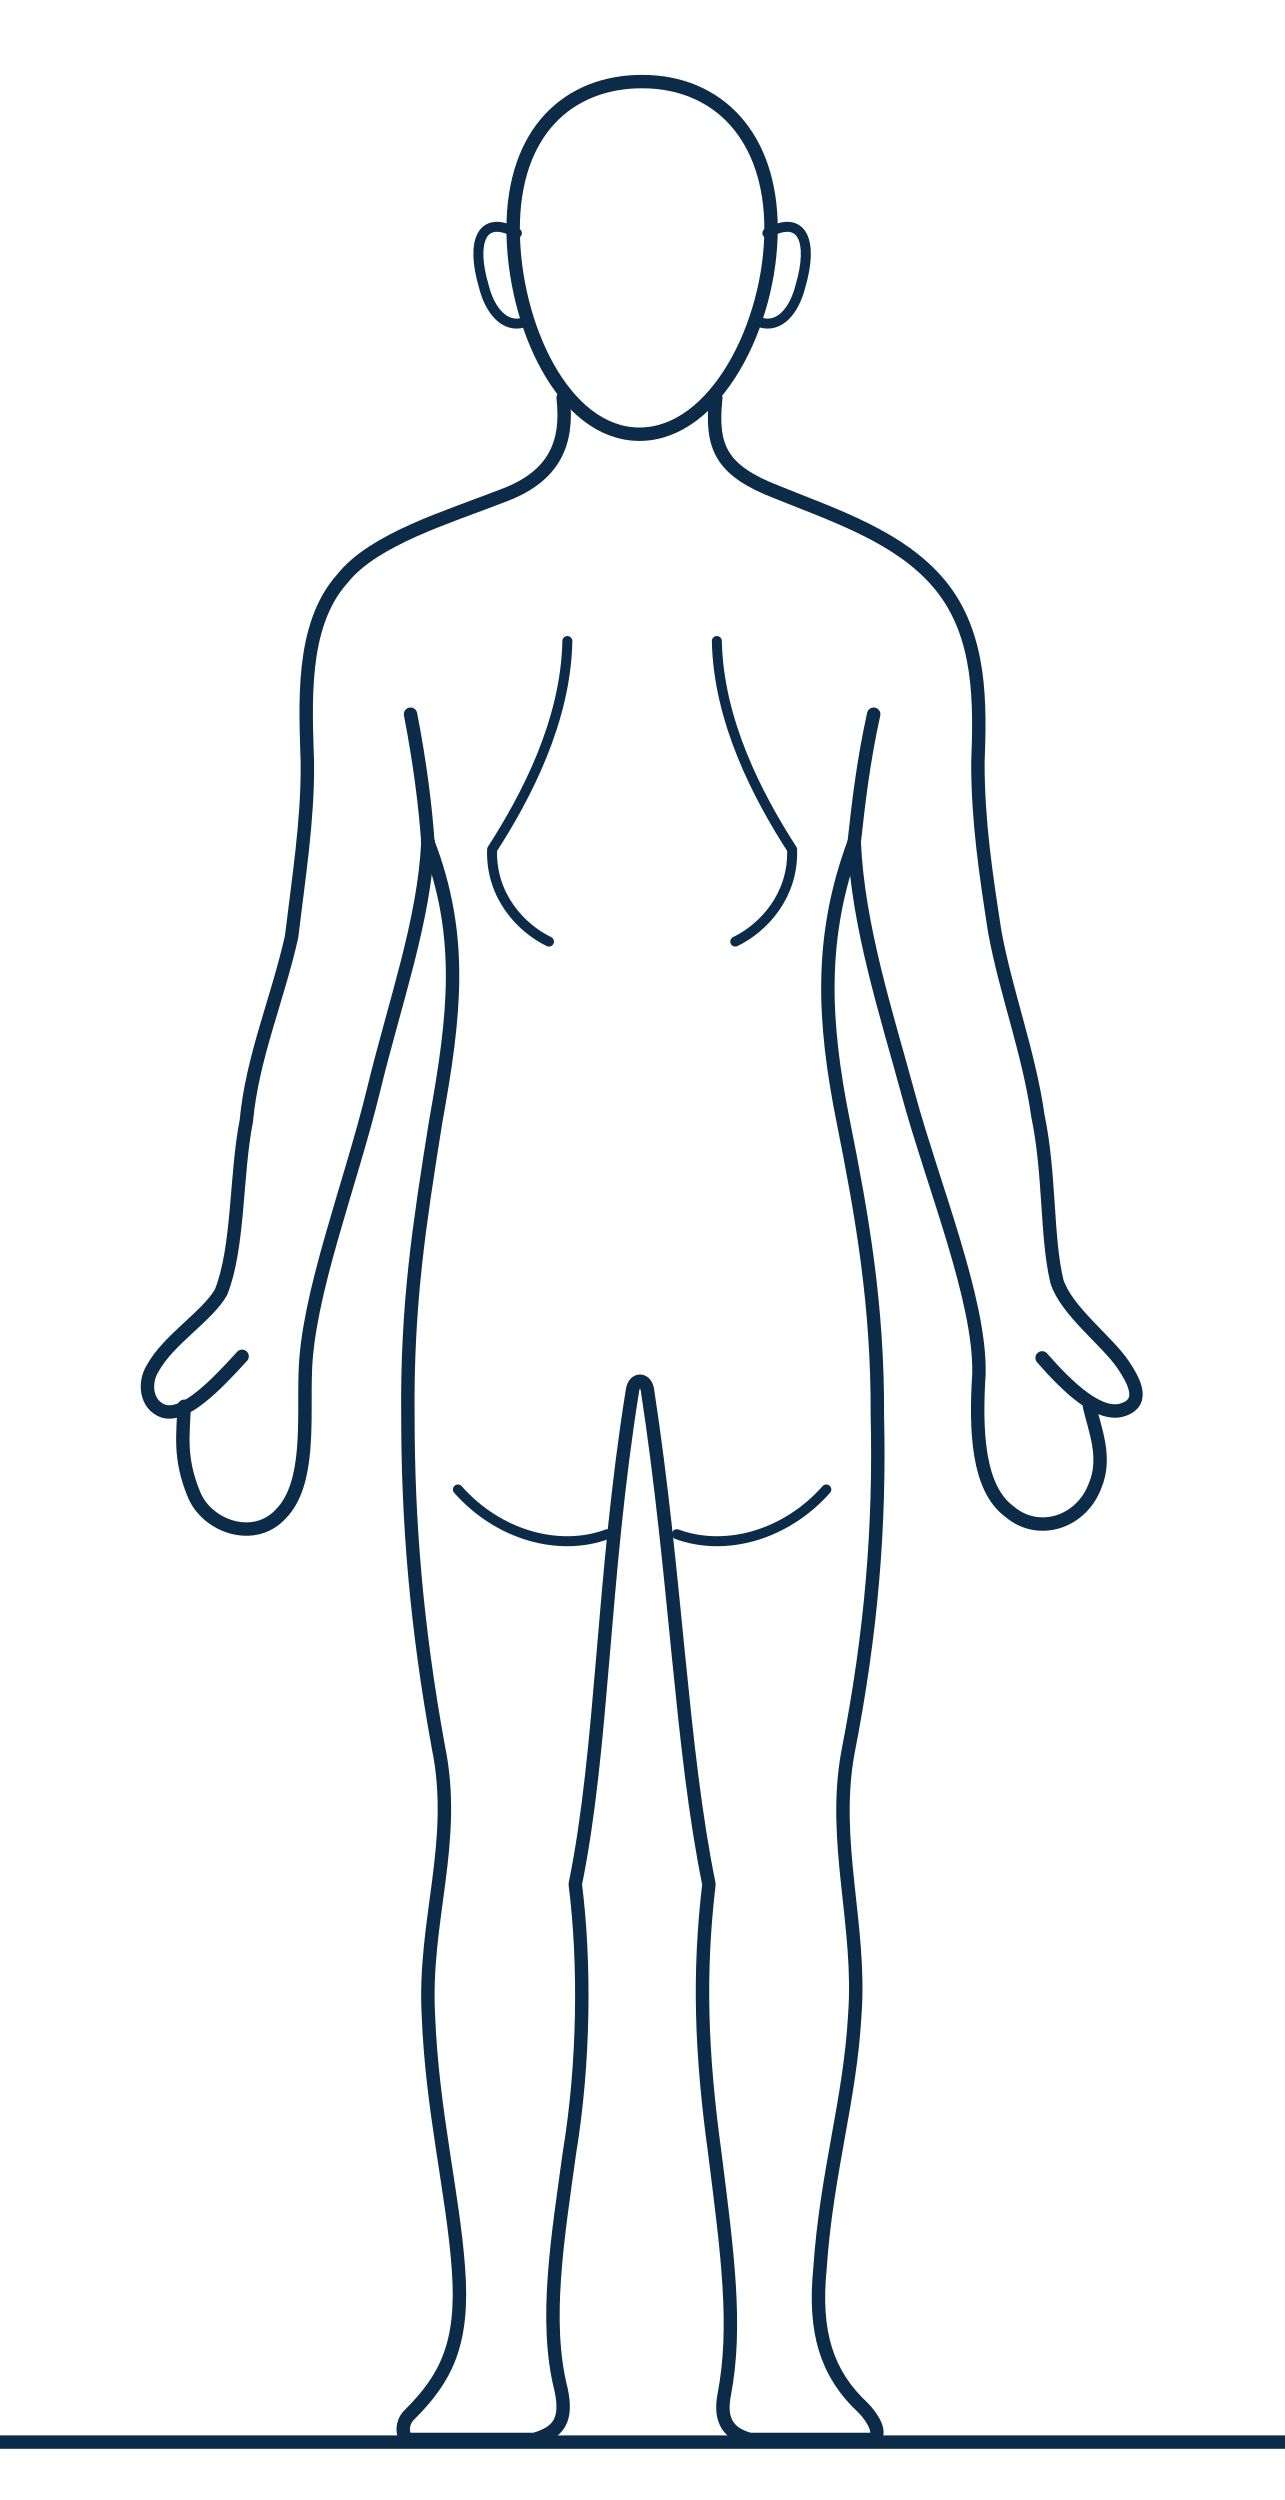
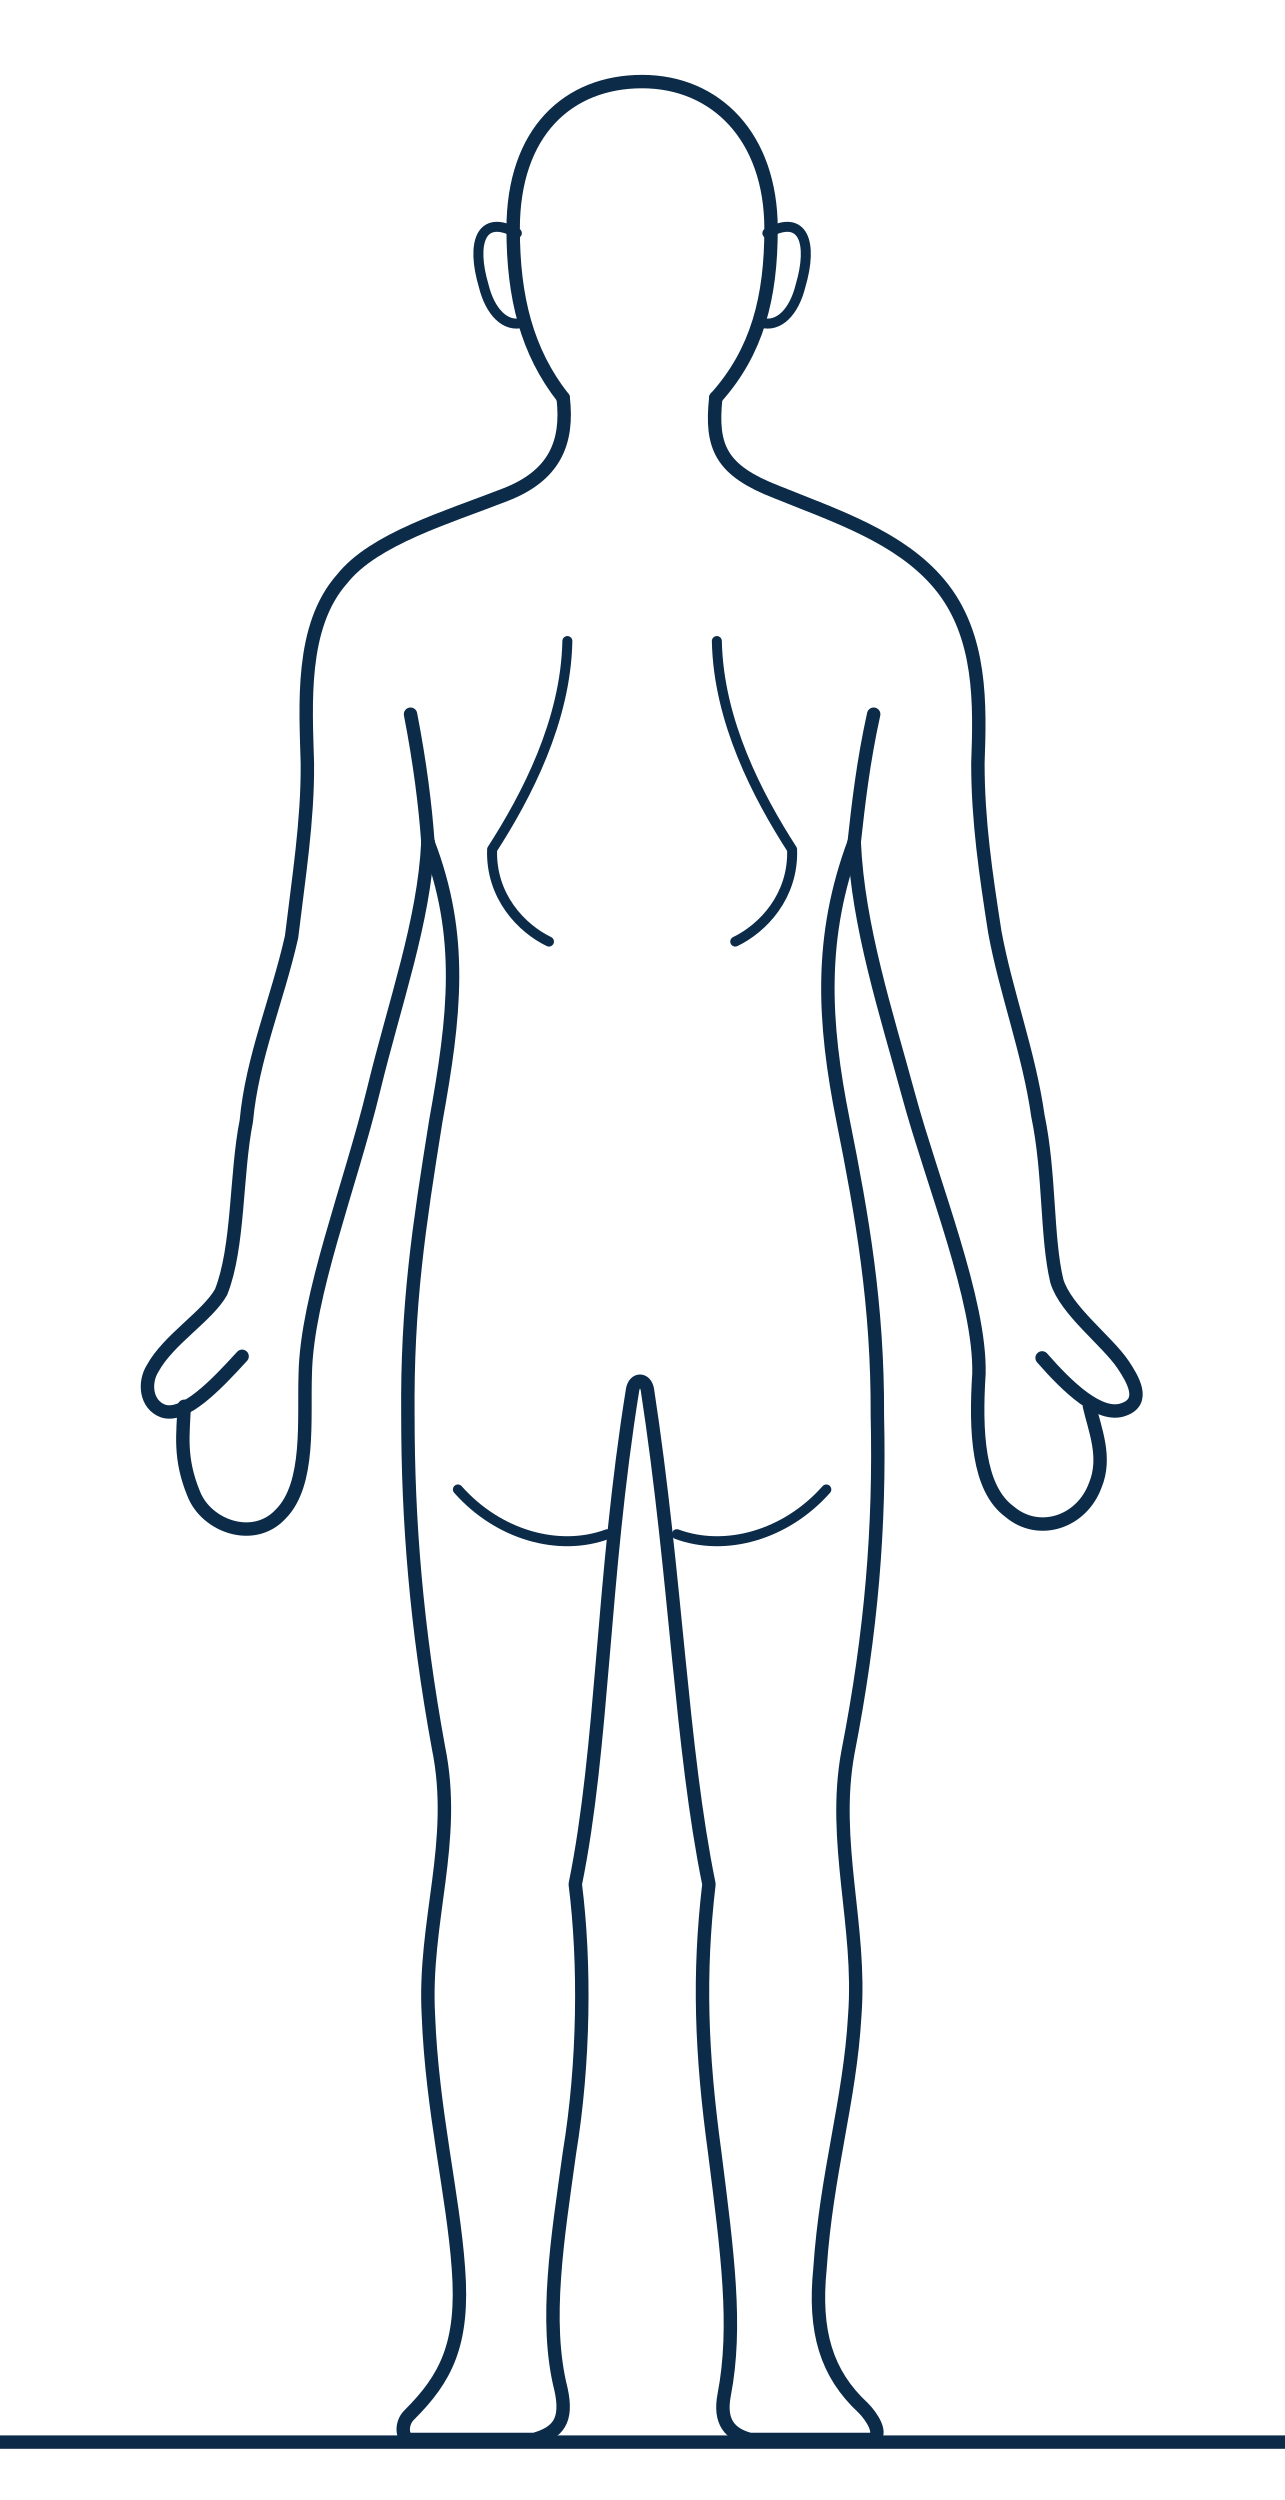
<svg xmlns="http://www.w3.org/2000/svg" width="244" height="475" viewBox="390 40 244 475" role="img" aria-labelledby="title desc" preserveAspectRatio="xMidYMid meet">
  <g id="body" fill="none" stroke="#0B2B49" stroke-width="2.55" stroke-linecap="round" stroke-linejoin="round">
-     <path id="head" d="M512 55.5 C498 55.5 487.5 65 487.5 83.5 C487.5 101.5 497 122.5 511.5 122.5 C526 122.5 536.5 101.5 536.5 83.5 C536.5 66 526.5 55.5 512 55.5 Z" />
+     <path id="head" d="M497 115.6 C490.1 106.8 487.5 96.5 487.5 83.5   C487.5 65 498 55.5 512 55.5 C526 55.5 536.5 66 536.5 83.5   C536.5 96.5 533.9 106.8 526 115.6" />
    <path id="left-outer" d="M497 115.6 C498 124.2 495.3 130.4 486 134 C475 138.3 461 142.4 455 150 C447 159 448.1 174 448.4 185 C448.5 196 446.7 207 445.4 218 C442.7 230 437.9 241 436.8 253 C434.8 263 435.4 277 432 285.5 C429.4 290.1 422 294.5 419 300 C417.3 302.7 417.7 306.9 421 308.1 C425 309.4 430.9 303.3 436 297.7" />
    <path id="left-hand" d="M425 307.2 C424.8 312.4 424 317 426.8 323.8 C429.2 330 438.2 333.2 443.3 327.7 C449 322 447.7 309.8 448 301 C448.3 286.2 456.5 265.5 461 247 C465 230.5 470.6 215 471.3 200" />
    <path id="left-inner-arm" d="M468 175.7 C469.8 185 470.8 193 471.3 200" />
    <path id="left-body-leg" d="M471.3 200 C478.2 218 476.4 233 472.8 253 C469.6 273 467.3 288 467.5 309 C467.5 329 469.1 349 473.3 372 C477 390 470.4 405 471.4 423 C472.1 441 476.1 457 477.1 471 C478.2 485.5 474.6 492 467.8 498.8 C466.1 500.4 466.4 503.2 467.6 503.5" />
    <path id="left-inner-leg" d="M467.6 503.5 L491.5 503.5 C496 502.2 497.9 500 496.6 494 C493.3 481 496 465 498.2 449 C501 432 501.2 413 499.3 398 C504.6 372 504.4 340 510.2 304 C510.6 301.9 512.6 301.9 513 304 C518.5 340 519.4 372 524.7 398 C522.7 415 523.2 430 525.8 449 C528.2 468 530.1 482 527.6 495 C526.6 500.2 528.7 502.5 532.5 503.5 L555.8 503.5" />
    <path id="right-body-leg" d="M555.8 503.5 C557.8 502.5 555.7 499.2 554 497.5 C547 491 544.6 483 545.8 471 C547 453 551.5 439 552.4 423 C553.7 406 548 390 551.1 373 C555.6 350 557.2 330 556.7 309 C556.8 288 553.8 271 550.2 253 C546.4 234 545.6 218 552.3 200" />
    <path id="right-inner-arm" d="M556 175.7 C554 184.8 553.1 192.7 552.3 200 C553 216 558.4 232.5 562.6 248 C567.2 265 576.3 287 576 301 C575.3 312 575.8 322.8 581.8 327.2 C587.3 331.9 595.5 329.3 598.1 322.2 C600.3 316.9 598 311.6 597 307.2" />
    <path id="right-outer" d="M588 298 C592.8 303.5 599 309.5 603.5 307.8 C607.8 306.3 605.2 302 603.4 299.3 C600.4 294.8 592.5 289 590.8 283.4 C588.8 275 589.5 263 587.2 252 C585.5 240 581.1 228.5 579 217 C577.3 206 575.8 196 575.8 185 C576.2 174 576.6 160.7 568.5 151 C561 142 548.7 138 537.6 133.5 C527 129.4 525 125 526 115.6" />
  </g>
  <g id="posterior-details" fill="none" stroke="#0B2B49" stroke-width="1.9" stroke-linecap="round" stroke-linejoin="round">
    <path id="left-ear" d="M488.2 84.3 C481.3 80.5 479.5 86.2 481.9 94.3 C483.1 99.2 486.0 102.3 489.4 101.3" />
    <path id="right-ear" d="M535.8 84.3 C542.7 80.5 544.5 86.2 542.1 94.3 C540.9 99.2 538.0 102.3 534.6 101.3" />
    <path id="scapula-left" d="M497.8 161.8 C497.5 177.0 490.0 191.3 483.5 201.4     C483.2 210.3 489.1 216.4 494.3 218.9" />
    <path id="scapula-right" d="M526.2 161.8 C526.5 177.0 534.0 191.3 540.5 201.4     C540.8 210.3 534.9 216.4 529.7 218.9" />
    <path id="gluteal-crease-left" d="M477 323.0 C484.7 331.7 496.2 334.9 505.4 331.5" />
    <path id="gluteal-crease-right" d="M518.6 331.5 C527.8 334.9 539.3 331.7 547 323.0" />
  </g>
  <path id="baseline" d="M342 504 H682" fill="none" stroke="#0B2B49" stroke-width="2.55" stroke-linecap="round" />
</svg>
